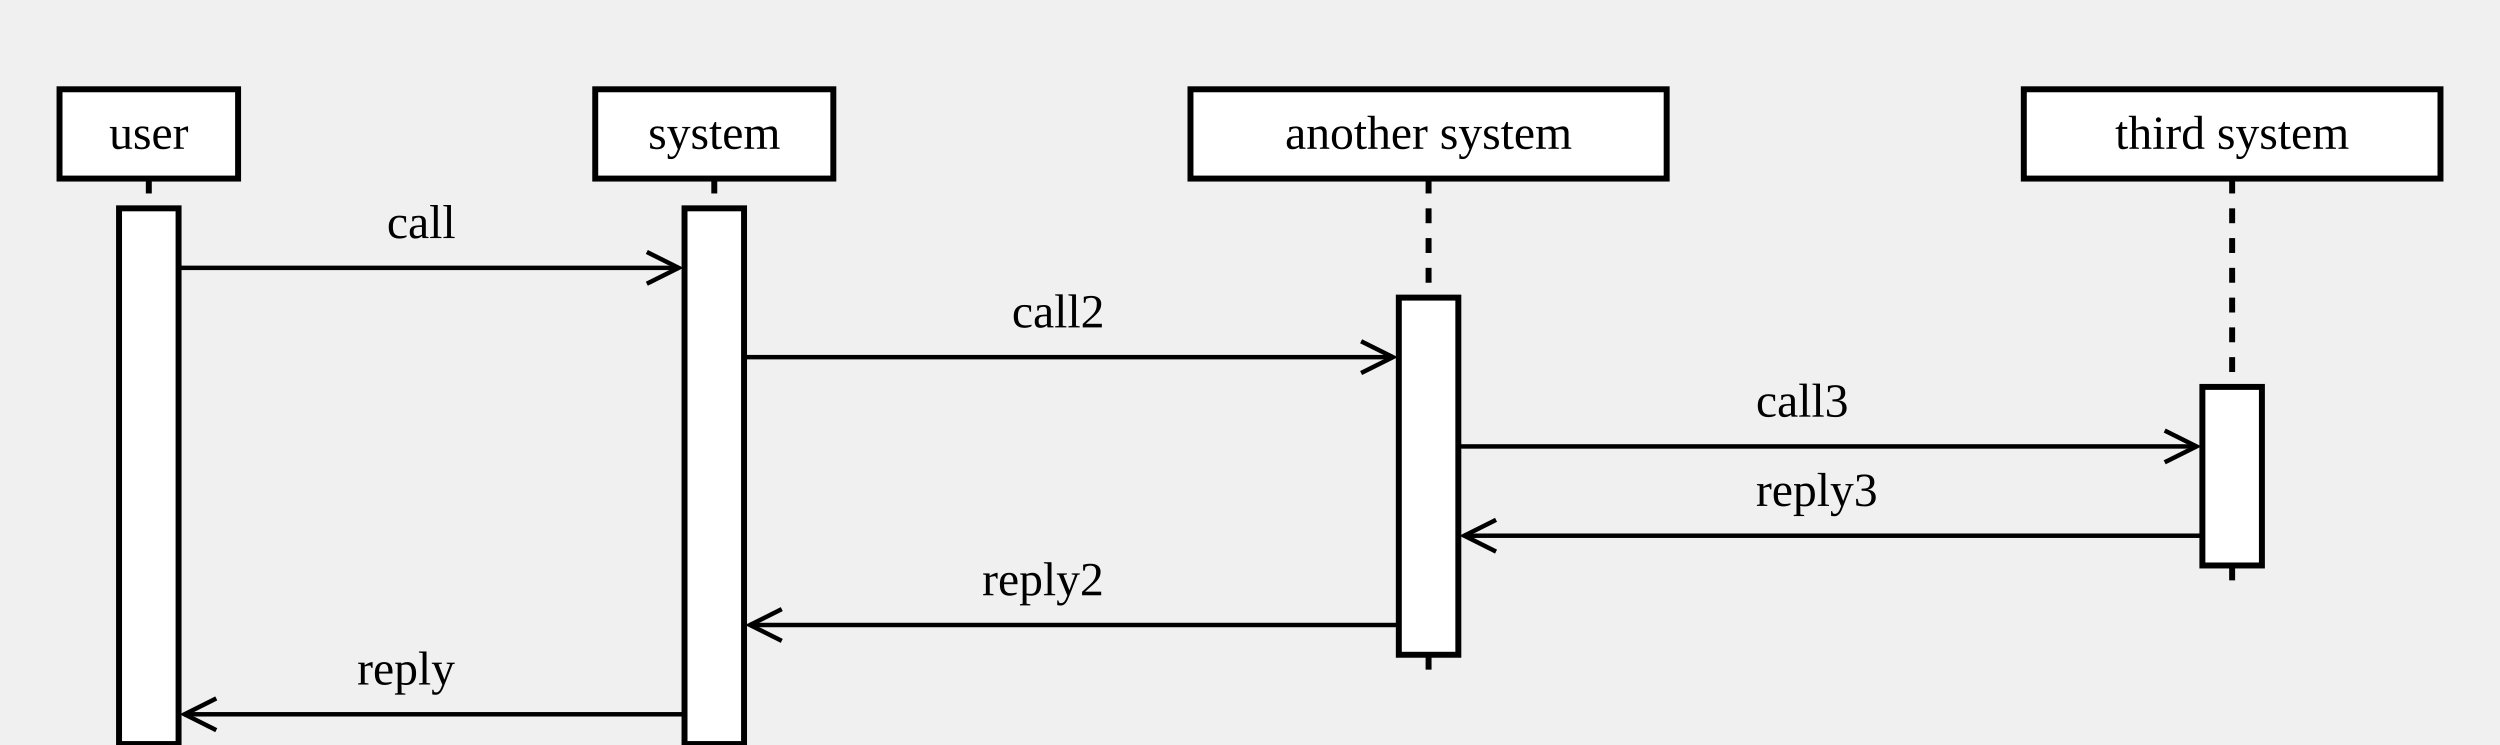
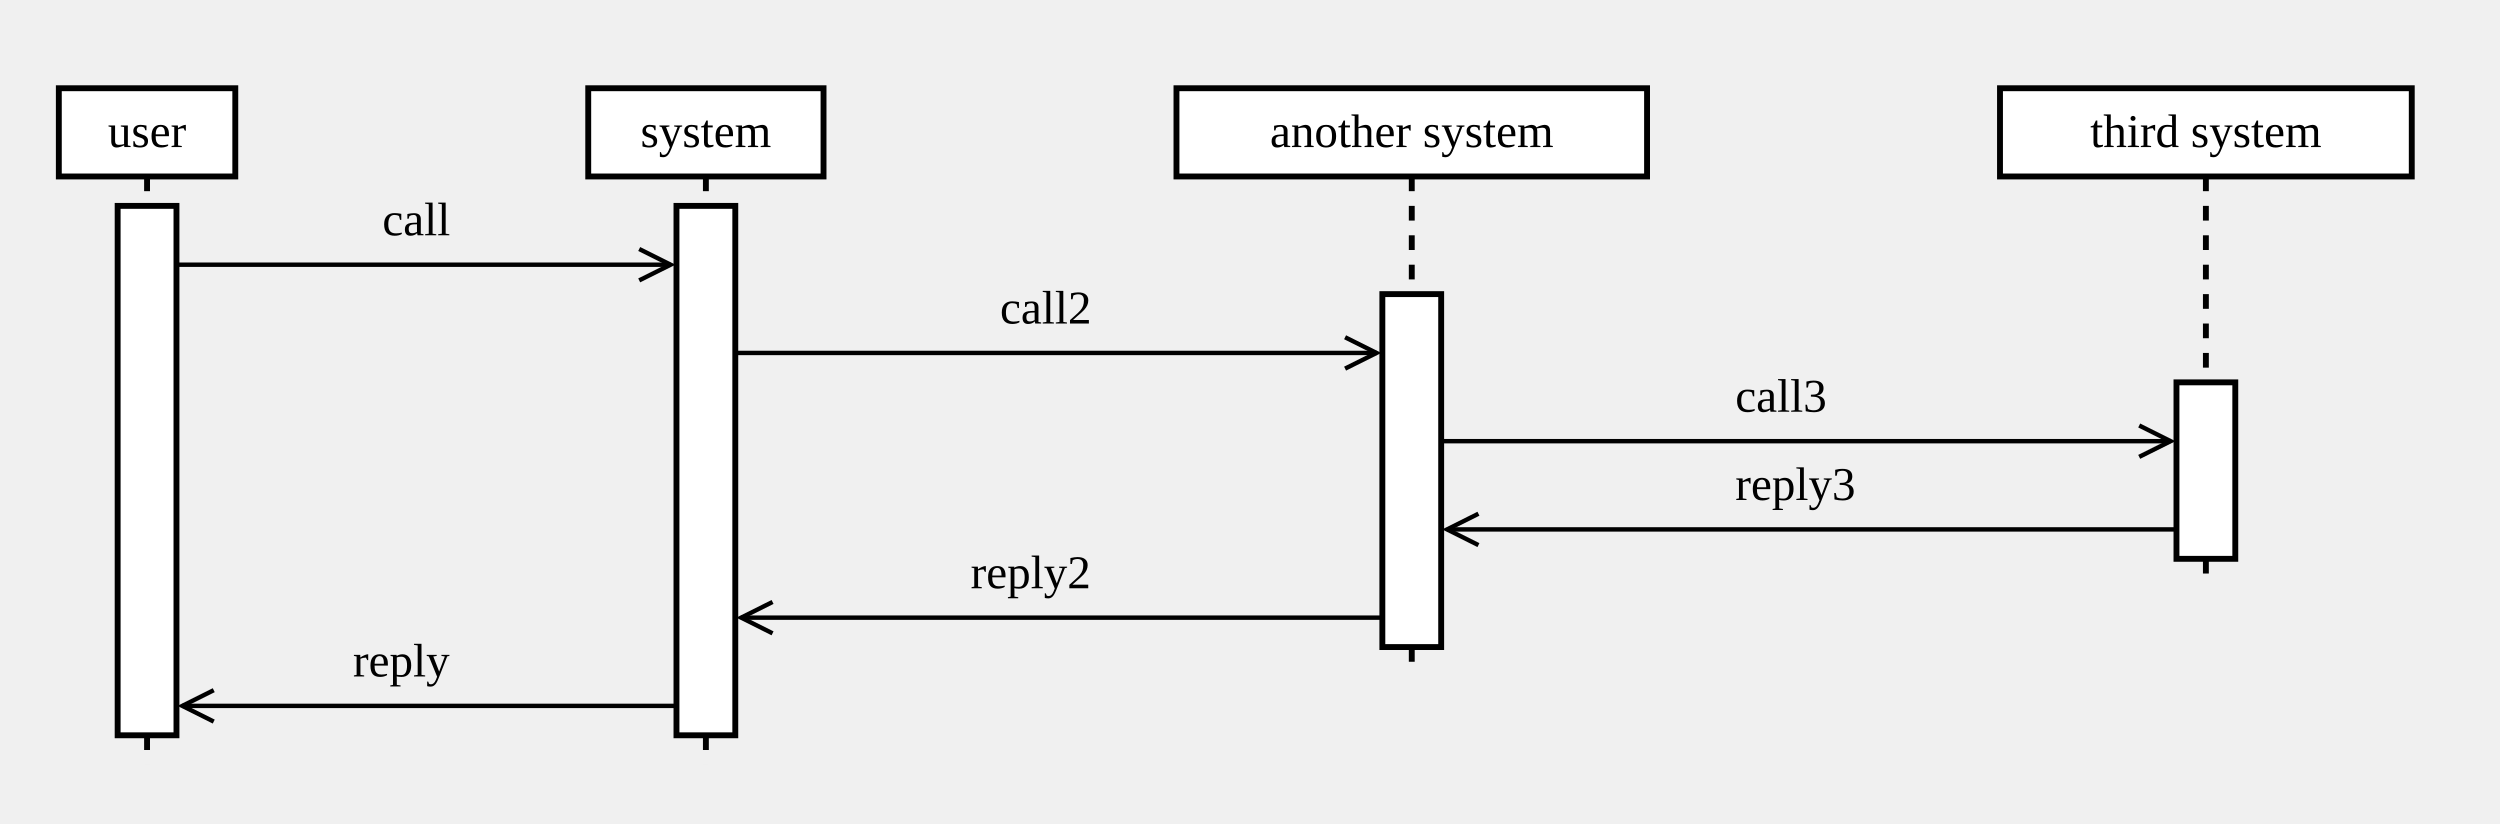
- <svg xmlns="http://www.w3.org/2000/svg" version="1.1" height="250" width="840">
+ <svg xmlns="http://www.w3.org/2000/svg" version="1.1" height="280" width="850">
  <rect x="20" y="30" width="60" height="30" style="stroke-width: 2.0;stroke: black;fill: white" />
  <text x="50" y="50" font-size="16px" text-anchor="middle">user</text>
  <rect x="400" y="30" width="160" height="30" style="stroke-width: 2.0;stroke: black;fill: white" />
  <text x="480" y="50" font-size="16px" text-anchor="middle">another system</text>
  <rect x="680" y="30" width="140" height="30" style="stroke-width: 2.0;stroke: black;fill: white" />
  <text x="750" y="50" font-size="16px" text-anchor="middle">third system</text>
  <rect x="200" y="30" width="80" height="30" style="stroke-width: 2.0;stroke: black;fill: white" />
  <text x="240" y="50" font-size="16px" text-anchor="middle">system</text>
  <line x1="50" y1="60" x2="50" y2="260" style="stroke:black;stroke-width:2;stroke-dasharray:5,5" />
  <rect x="40" y="70" width="20" height="180" style="stroke-width: 2.0;stroke: black;fill: white" />
  <line x1="480" y1="60" x2="480" y2="230" style="stroke:black;stroke-width:2;stroke-dasharray:5,5" />
  <rect x="470" y="100" width="20" height="120" style="stroke-width: 2.0;stroke: black;fill: white" />
  <line x1="750" y1="60" x2="750" y2="200" style="stroke:black;stroke-width:2;stroke-dasharray:5,5" />
  <rect x="740" y="130" width="20" height="60" style="stroke-width: 2.0;stroke: black;fill: white" />
  <line x1="240" y1="60" x2="240" y2="260" style="stroke:black;stroke-width:2;stroke-dasharray:5,5" />
  <rect x="230" y="70" width="20" height="180" style="stroke-width: 2.0;stroke: black;fill: white" />
  <text x="130" y="80" font-size="16px" text-anchor="start">call</text>
  <line x1="60" y1="90" x2="228" y2="90" style="stroke:black;stroke-width:1.5;" />
  <polyline fill="none" stroke="black" stroke-width="1.5" stroke-linecap="square" stroke-linejoin="miter" points="218,85 228,90 218,95" />
  <text x="120" y="230" font-size="16px" text-anchor="start">reply</text>
  <line x1="62" y1="240" x2="230" y2="240" style="stroke:black;stroke-width:1.5;" />
  <polyline fill="none" stroke="black" stroke-width="1.5" stroke-linecap="square" stroke-linejoin="miter" points="72,235 62,240 72,245" />
  <text x="590" y="140" font-size="16px" text-anchor="start">call3</text>
  <line x1="490" y1="150" x2="738" y2="150" style="stroke:black;stroke-width:1.5;" />
  <polyline fill="none" stroke="black" stroke-width="1.5" stroke-linecap="square" stroke-linejoin="miter" points="728,145 738,150 728,155" />
  <text x="590" y="170" font-size="16px" text-anchor="start">reply3</text>
  <line x1="492" y1="180" x2="740" y2="180" style="stroke:black;stroke-width:1.5;" />
  <polyline fill="none" stroke="black" stroke-width="1.5" stroke-linecap="square" stroke-linejoin="miter" points="502,175 492,180 502,185" />
  <text x="340" y="110" font-size="16px" text-anchor="start">call2</text>
  <line x1="250" y1="120" x2="468" y2="120" style="stroke:black;stroke-width:1.5;" />
  <polyline fill="none" stroke="black" stroke-width="1.5" stroke-linecap="square" stroke-linejoin="miter" points="458,115 468,120 458,125" />
  <text x="330" y="200" font-size="16px" text-anchor="start">reply2</text>
  <line x1="252" y1="210" x2="470" y2="210" style="stroke:black;stroke-width:1.5;" />
  <polyline fill="none" stroke="black" stroke-width="1.5" stroke-linecap="square" stroke-linejoin="miter" points="262,205 252,210 262,215" />
</svg>
